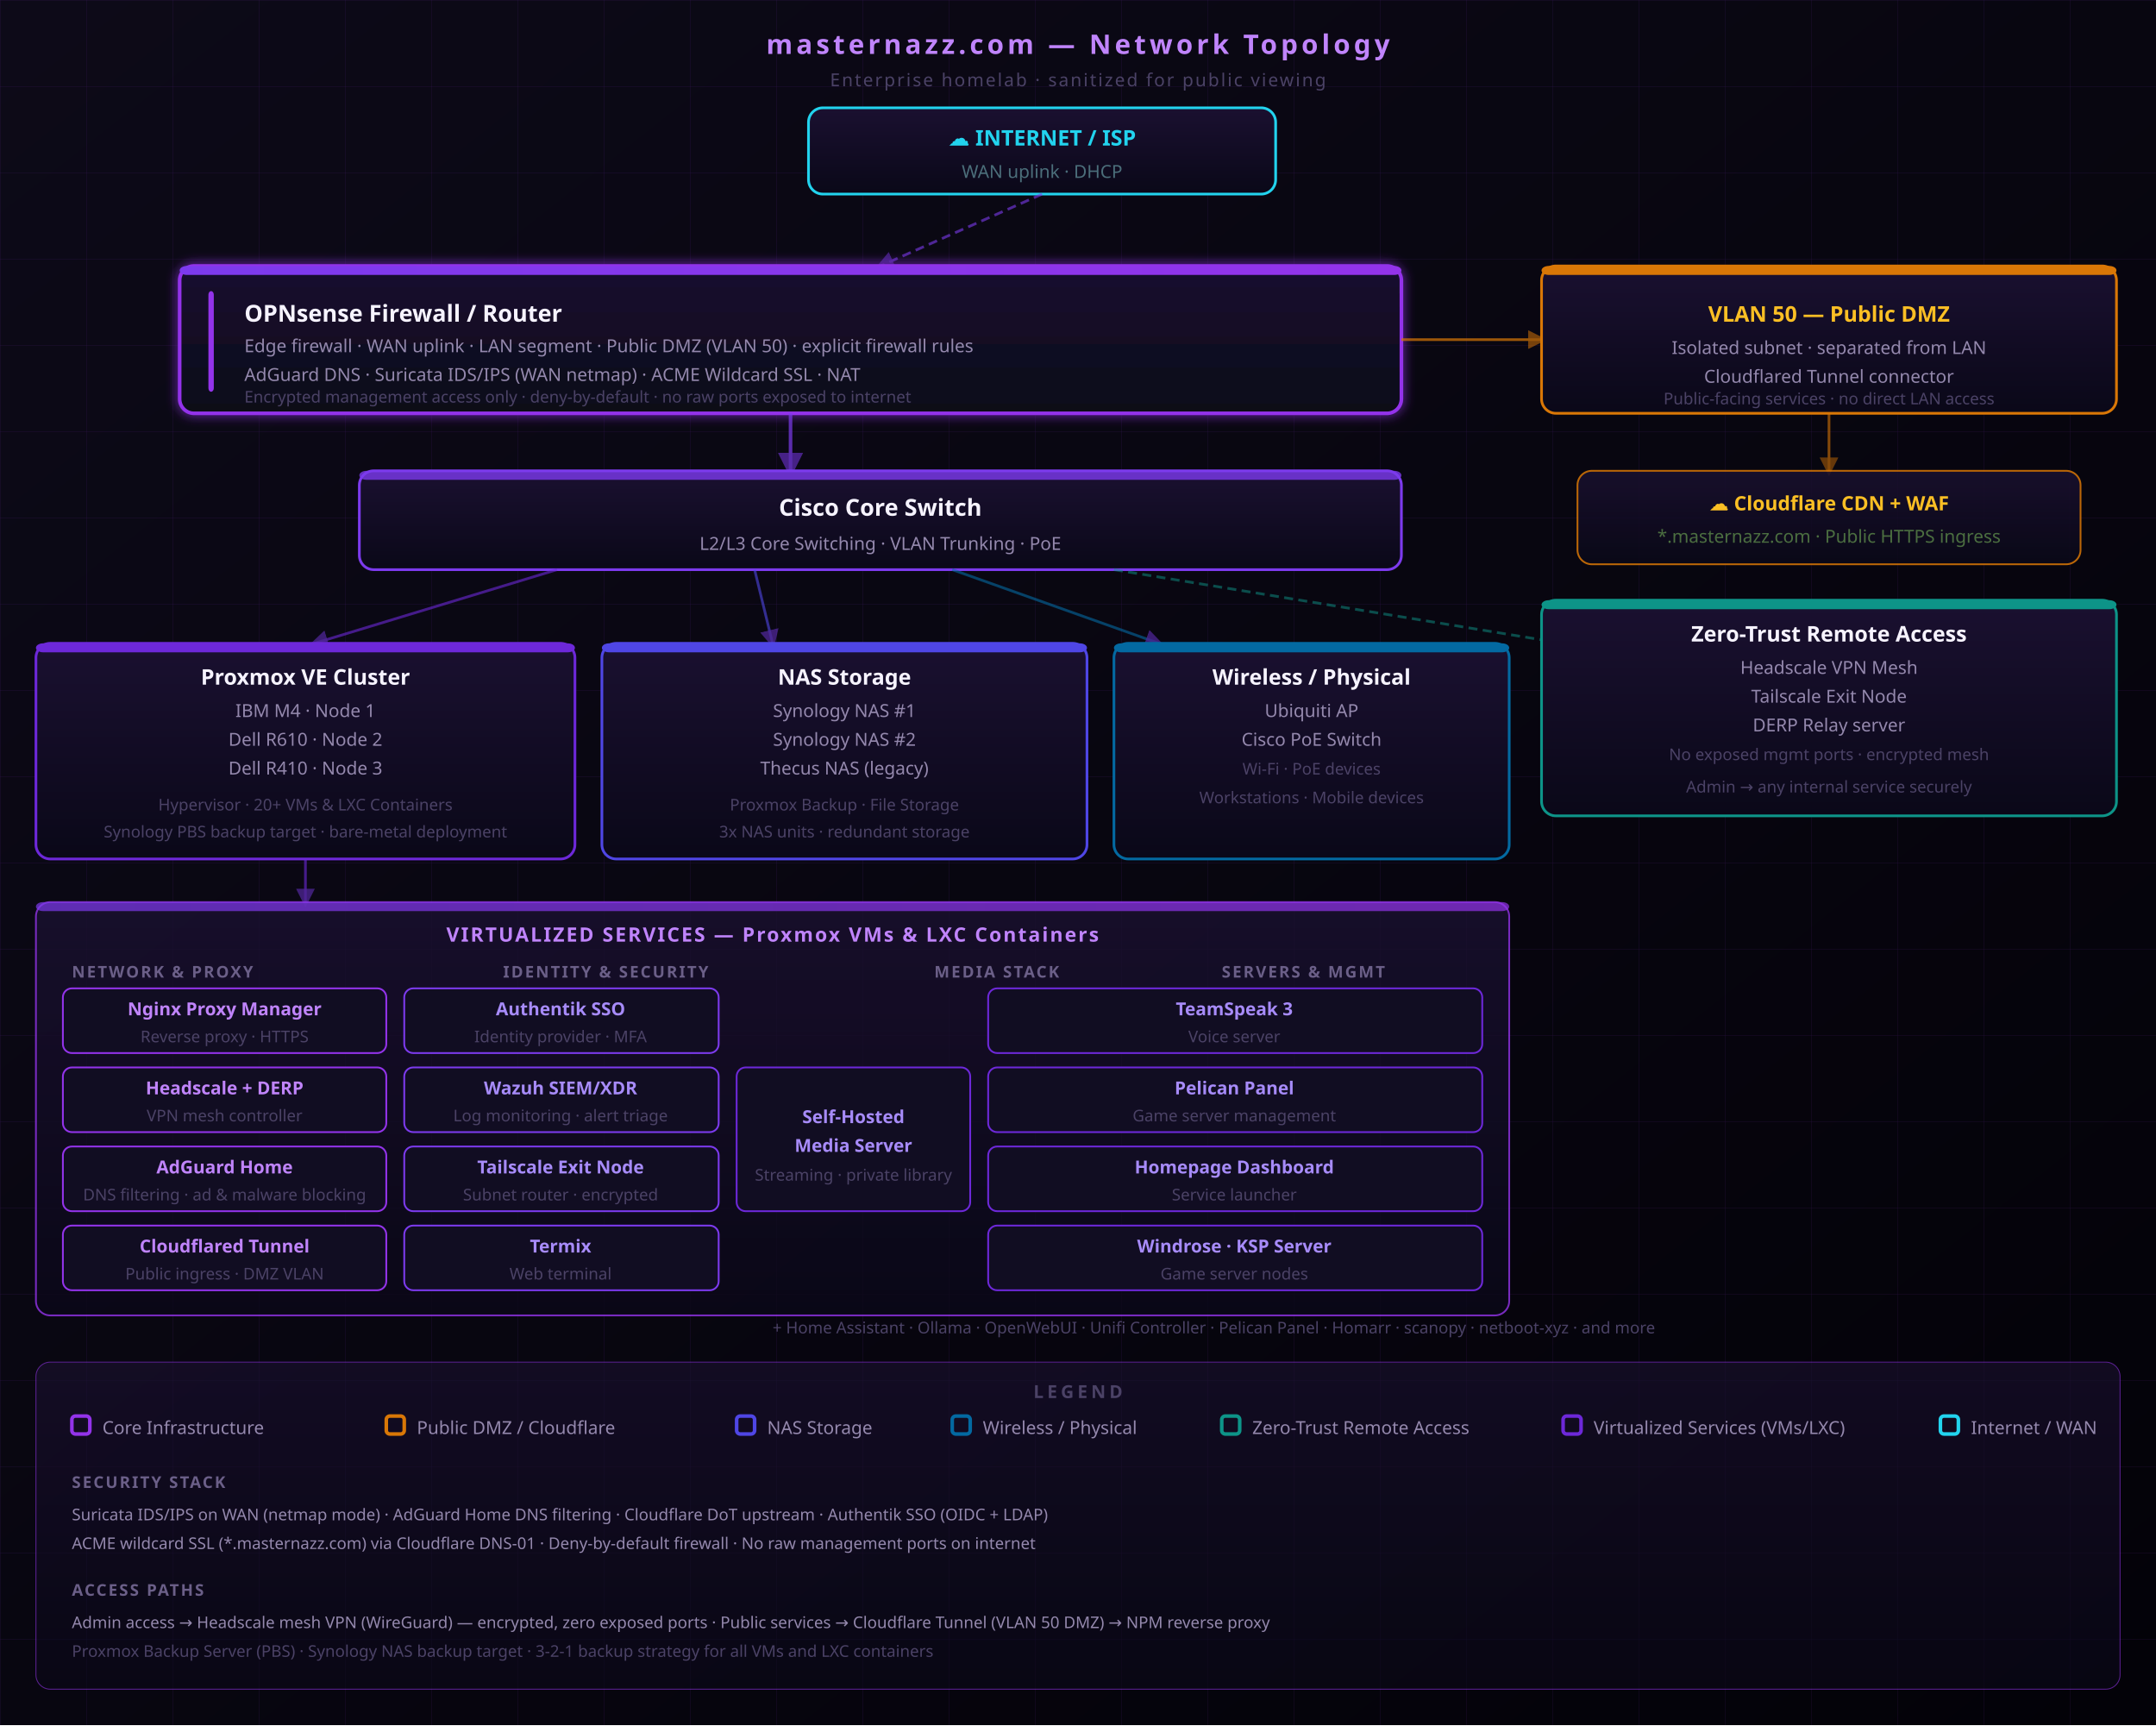
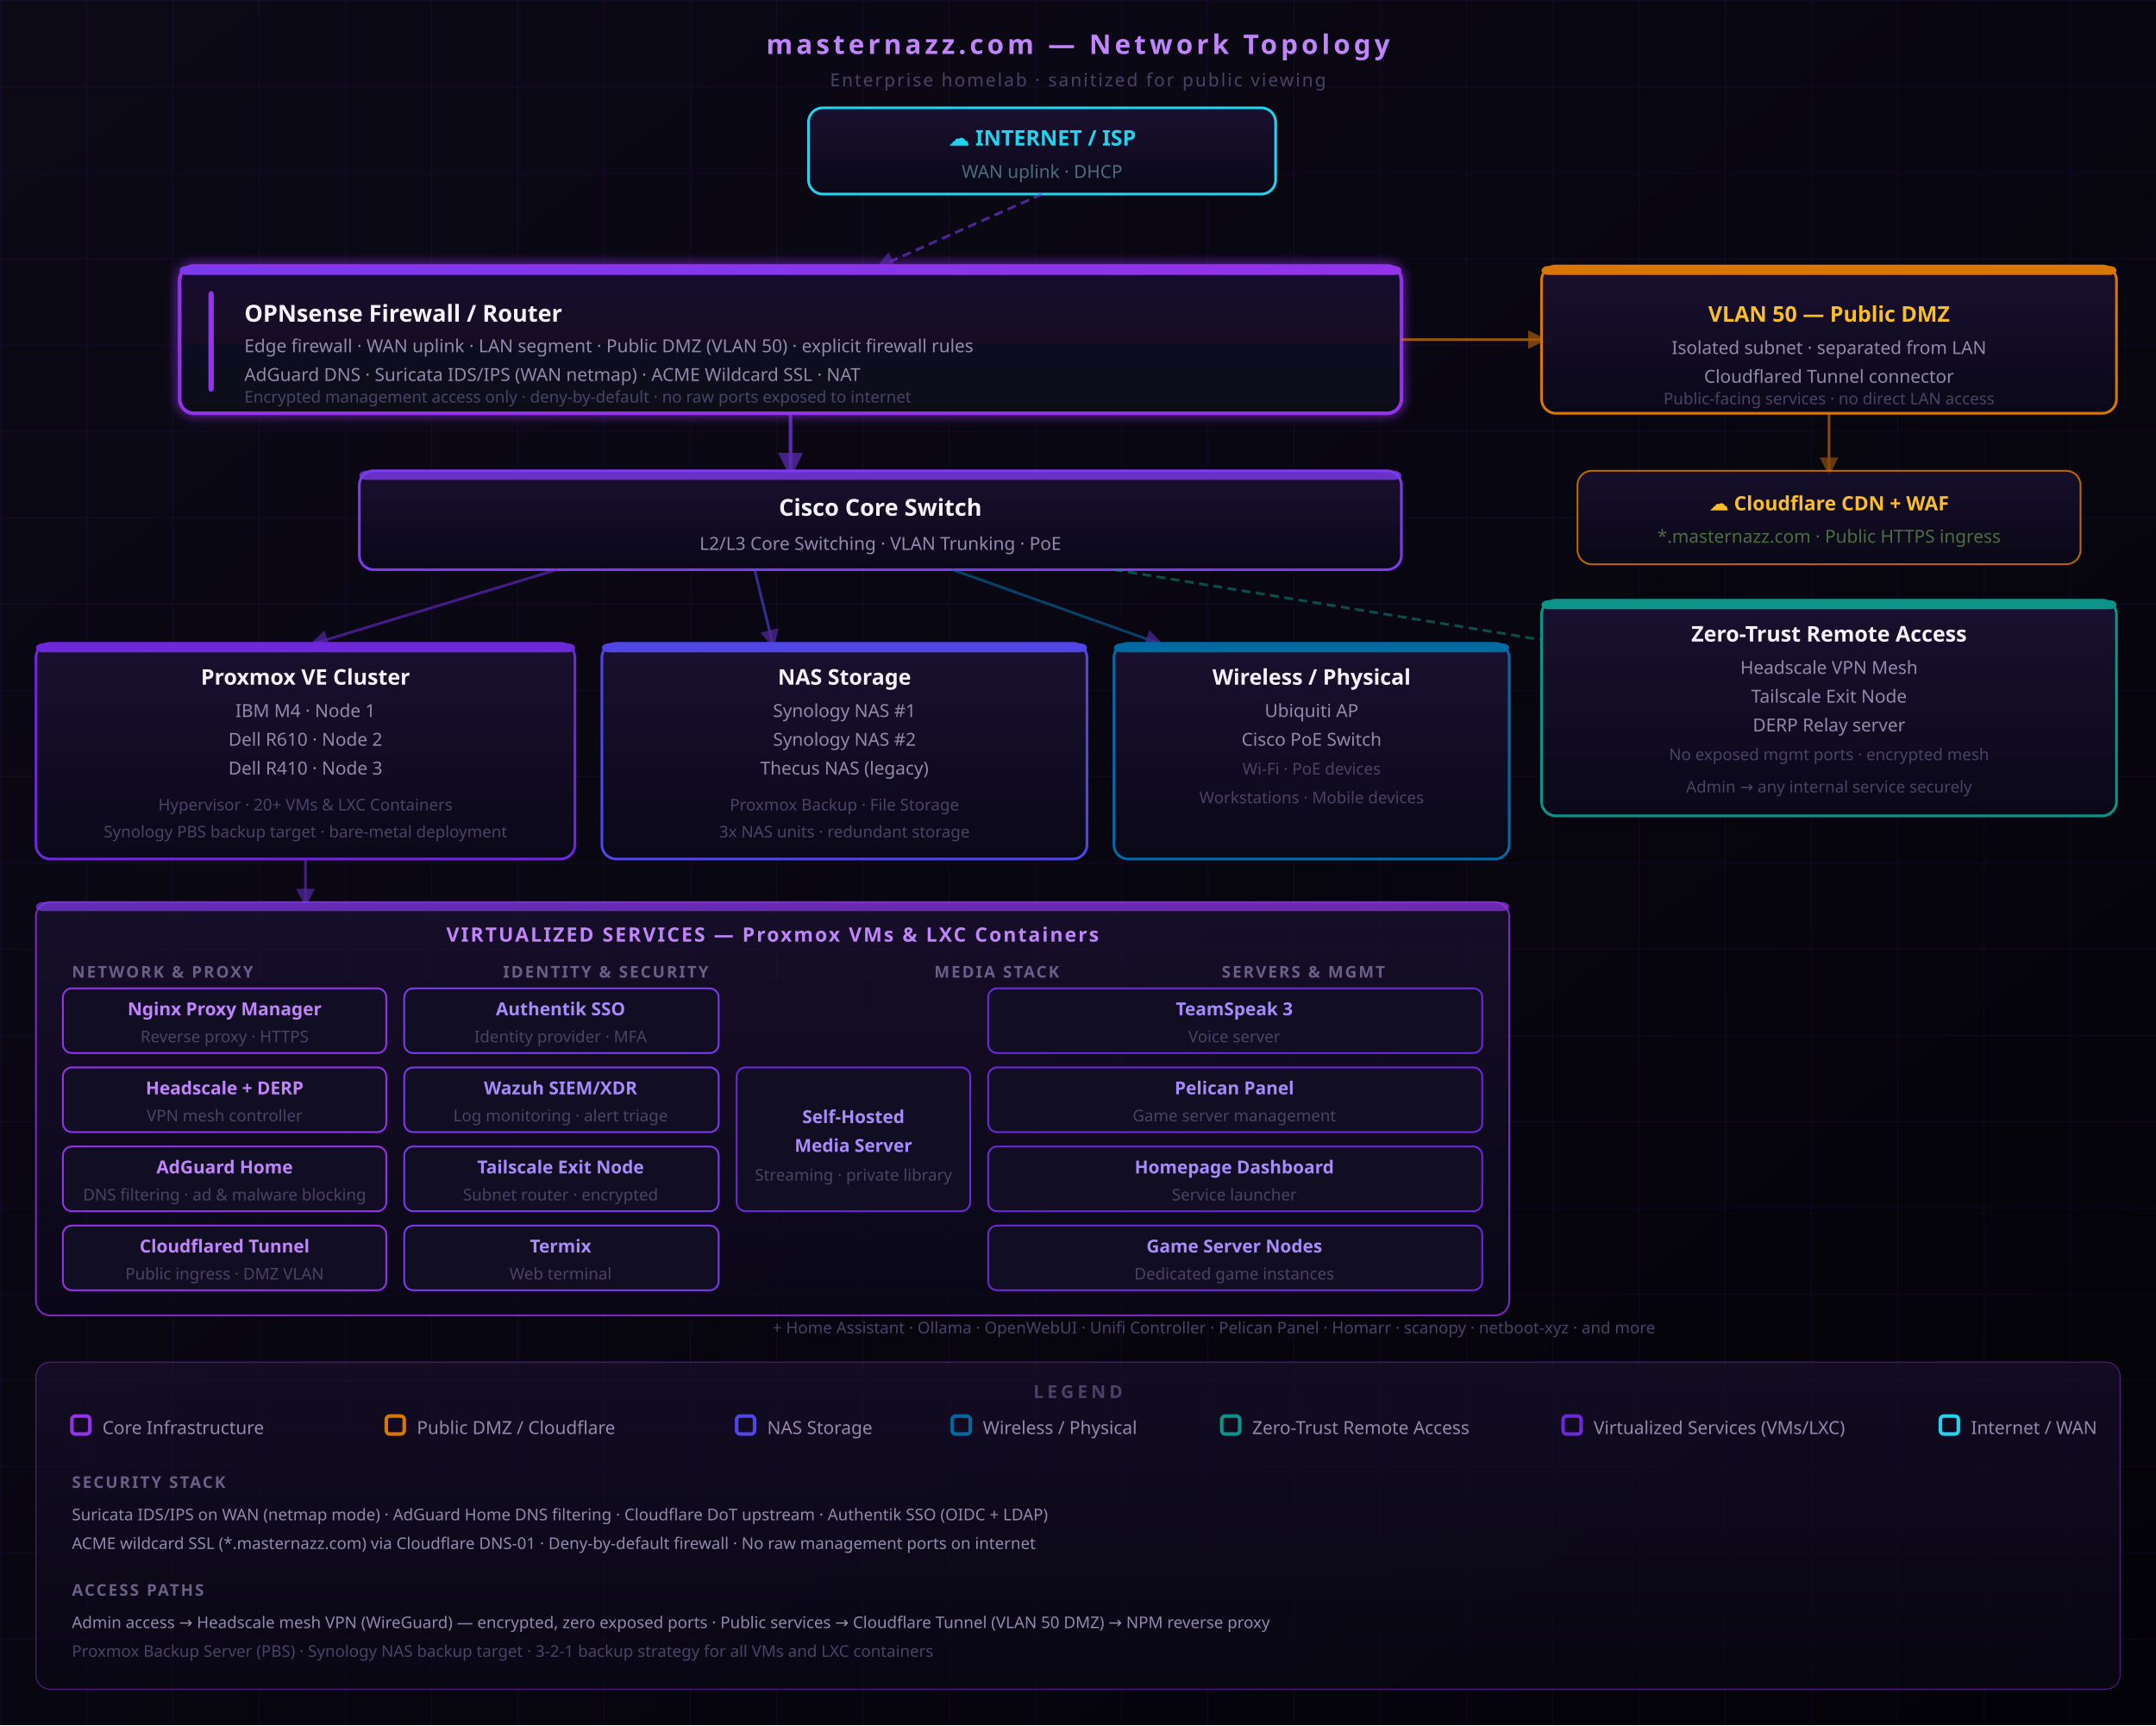
<svg xmlns="http://www.w3.org/2000/svg" width="1200" height="960" viewBox="0 0 1200 960" font-family="'Segoe UI', system-ui, sans-serif">
  <defs>
    <linearGradient id="bg" x1="0" y1="0" x2="1" y2="1" gradientUnits="objectBoundingBox">
      <stop offset="0%" stop-color="#0d0a18" />
      <stop offset="100%" stop-color="#030208" />
    </linearGradient>
    <linearGradient id="card" x1="0" y1="0" x2="0" y2="1" gradientUnits="objectBoundingBox">
      <stop offset="0%" stop-color="#1a1030" />
      <stop offset="100%" stop-color="#0a0818" />
    </linearGradient>
    <linearGradient id="purpleBar" x1="0" y1="0" x2="1" y2="0" gradientUnits="objectBoundingBox">
      <stop offset="0%" stop-color="#7c3aed" />
      <stop offset="100%" stop-color="#9333ea" />
    </linearGradient>
    <pattern id="grid" width="48" height="48" patternUnits="userSpaceOnUse">
      <path d="M 48 0 L 0 0 0 48" fill="none" stroke="#9333ea" stroke-width="0.2" opacity="0.35" />
    </pattern>
    <filter id="glow">
      <feGaussianBlur in="SourceGraphic" stdDeviation="3" result="b" />
      <feMerge>
        <feMergeNode in="b" />
        <feMergeNode in="SourceGraphic" />
      </feMerge>
    </filter>
    <marker id="arr" markerWidth="7" markerHeight="7" refX="5" refY="3.5" orient="auto">
      <path d="M0,0 L0,7 L7,3.5 z" fill="#7c3aed" opacity="0.75" />
    </marker>
    <marker id="arrOrange" markerWidth="7" markerHeight="7" refX="5" refY="3.5" orient="auto">
      <path d="M0,0 L0,7 L7,3.5 z" fill="#d97706" opacity="0.75" />
    </marker>
    <marker id="arrTeal" markerWidth="7" markerHeight="7" refX="5" refY="3.5" orient="auto">
      <path d="M0,0 L0,7 L7,3.5 z" fill="#0d9488" opacity="0.75" />
    </marker>
  </defs>
  <rect width="1200" height="960" fill="url(#bg)" />
  <rect width="1200" height="960" fill="url(#grid)" />
  <text x="600" y="30" text-anchor="middle" fill="#c084fc" font-size="15" font-weight="700" letter-spacing="2">masternazz.com — Network Topology</text>
  <text x="600" y="48" text-anchor="middle" fill="#4b4266" font-size="10" letter-spacing="1">Enterprise homelab · sanitized for public viewing</text>
  <rect x="450" y="60" width="260" height="48" rx="8" fill="url(#card)" stroke="#22d3ee" stroke-width="1.5" />
  <text x="580" y="81" text-anchor="middle" fill="#22d3ee" font-size="12" font-weight="700">☁  INTERNET / ISP</text>
  <text x="580" y="99" text-anchor="middle" fill="#4b6e7a" font-size="10">WAN uplink · DHCP</text>
  <line x1="580" y1="108" x2="490" y2="148" stroke="#7c3aed" stroke-width="1.5" stroke-dasharray="5,3" opacity="0.6" marker-end="url(#arr)" />
  <rect x="100" y="148" width="680" height="82" rx="8" fill="url(#card)" stroke="#9333ea" stroke-width="2" filter="url(#glow)" />
  <rect x="100" y="148" width="680" height="5" rx="4" fill="url(#purpleBar)" />
  <rect x="116" y="162" width="3" height="56" rx="2" fill="#9333ea" />
  <text x="136" y="179" fill="#f6f3ff" font-size="13" font-weight="700">OPNsense Firewall / Router</text>
  <text x="136" y="196" fill="#9488ad" font-size="10">Edge firewall · WAN uplink · LAN segment · Public DMZ (VLAN 50) · explicit firewall rules</text>
  <text x="136" y="212" fill="#9488ad" font-size="10">AdGuard DNS · Suricata IDS/IPS (WAN netmap) · ACME Wildcard SSL · NAT</text>
  <text x="136" y="224" fill="#4b4266" font-size="9">Encrypted management access only · deny-by-default · no raw ports exposed to internet</text>
  <line x1="780" y1="189" x2="858" y2="189" stroke="#d97706" stroke-width="1.5" opacity="0.7" marker-end="url(#arrOrange)" />
  <rect x="858" y="148" width="320" height="82" rx="8" fill="url(#card)" stroke="#d97706" stroke-width="1.5" />
  <rect x="858" y="148" width="320" height="5" rx="4" fill="#d97706" />
  <text x="1018" y="179" text-anchor="middle" fill="#fbbf24" font-size="12" font-weight="700">VLAN 50 — Public DMZ</text>
  <text x="1018" y="197" text-anchor="middle" fill="#9488ad" font-size="10">Isolated subnet · separated from LAN</text>
  <text x="1018" y="213" text-anchor="middle" fill="#9488ad" font-size="10">Cloudflared Tunnel connector</text>
  <text x="1018" y="225" text-anchor="middle" fill="#4b4266" font-size="9">Public-facing services · no direct LAN access</text>
  <line x1="1018" y1="230" x2="1018" y2="262" stroke="#d97706" stroke-width="1.5" opacity="0.6" marker-end="url(#arrOrange)" />
  <rect x="878" y="262" width="280" height="52" rx="8" fill="url(#card)" stroke="#d97706" stroke-width="1" opacity="0.85" />
  <text x="1018" y="284" text-anchor="middle" fill="#fbbf24" font-size="11" font-weight="600">☁  Cloudflare CDN + WAF</text>
  <text x="1018" y="302" text-anchor="middle" fill="#4b6e40" font-size="10">*.masternazz.com · Public HTTPS ingress</text>
  <line x1="440" y1="230" x2="440" y2="262" stroke="#7c3aed" stroke-width="2" opacity="0.7" marker-end="url(#arr)" />
  <rect x="200" y="262" width="580" height="55" rx="8" fill="url(#card)" stroke="#7c3aed" stroke-width="1.5" />
  <rect x="200" y="262" width="580" height="5" rx="4" fill="#7c3aed" opacity="0.8" />
  <text x="490" y="287" text-anchor="middle" fill="#f6f3ff" font-size="13" font-weight="700">Cisco Core Switch</text>
  <text x="490" y="306" text-anchor="middle" fill="#9488ad" font-size="10">L2/L3 Core Switching · VLAN Trunking · PoE</text>
  <line x1="310" y1="317" x2="175" y2="358" stroke="#6d28d9" stroke-width="1.5" opacity="0.6" marker-end="url(#arr)" />
  <line x1="420" y1="317" x2="430" y2="358" stroke="#4f46e5" stroke-width="1.5" opacity="0.6" marker-end="url(#arr)" />
  <line x1="530" y1="317" x2="645" y2="358" stroke="#0369a1" stroke-width="1.5" opacity="0.6" marker-end="url(#arr)" />
  <line x1="620" y1="317" x2="870" y2="358" stroke="#0d9488" stroke-width="1.5" stroke-dasharray="5,3" opacity="0.5" marker-end="url(#arrTeal)" />
  <rect x="20" y="358" width="300" height="120" rx="8" fill="url(#card)" stroke="#6d28d9" stroke-width="1.5" />
  <rect x="20" y="358" width="300" height="5" rx="4" fill="#6d28d9" />
  <text x="170" y="381" text-anchor="middle" fill="#f6f3ff" font-size="12" font-weight="700">Proxmox VE Cluster</text>
  <text x="170" y="399" text-anchor="middle" fill="#9488ad" font-size="10">IBM M4 · Node 1</text>
  <text x="170" y="415" text-anchor="middle" fill="#9488ad" font-size="10">Dell R610 · Node 2</text>
  <text x="170" y="431" text-anchor="middle" fill="#9488ad" font-size="10">Dell R410 · Node 3</text>
  <text x="170" y="451" text-anchor="middle" fill="#4b4266" font-size="9">Hypervisor · 20+ VMs &amp; LXC Containers</text>
  <text x="170" y="466" text-anchor="middle" fill="#4b4266" font-size="9">Synology PBS backup target · bare-metal deployment</text>
  <rect x="335" y="358" width="270" height="120" rx="8" fill="url(#card)" stroke="#4f46e5" stroke-width="1.5" />
  <rect x="335" y="358" width="270" height="5" rx="4" fill="#4f46e5" />
  <text x="470" y="381" text-anchor="middle" fill="#f6f3ff" font-size="12" font-weight="700">NAS Storage</text>
  <text x="470" y="399" text-anchor="middle" fill="#9488ad" font-size="10">Synology NAS #1</text>
  <text x="470" y="415" text-anchor="middle" fill="#9488ad" font-size="10">Synology NAS #2</text>
  <text x="470" y="431" text-anchor="middle" fill="#9488ad" font-size="10">Thecus NAS (legacy)</text>
  <text x="470" y="451" text-anchor="middle" fill="#4b4266" font-size="9">Proxmox Backup · File Storage</text>
  <text x="470" y="466" text-anchor="middle" fill="#4b4266" font-size="9">3x NAS units · redundant storage</text>
  <rect x="620" y="358" width="220" height="120" rx="8" fill="url(#card)" stroke="#0369a1" stroke-width="1.5" />
  <rect x="620" y="358" width="220" height="5" rx="4" fill="#0369a1" />
  <text x="730" y="381" text-anchor="middle" fill="#f6f3ff" font-size="12" font-weight="700">Wireless / Physical</text>
  <text x="730" y="399" text-anchor="middle" fill="#9488ad" font-size="10">Ubiquiti AP</text>
  <text x="730" y="415" text-anchor="middle" fill="#9488ad" font-size="10">Cisco PoE Switch</text>
  <text x="730" y="431" text-anchor="middle" fill="#4b4266" font-size="9">Wi-Fi · PoE devices</text>
  <text x="730" y="447" text-anchor="middle" fill="#4b4266" font-size="9">Workstations · Mobile devices</text>
  <rect x="858" y="334" width="320" height="120" rx="8" fill="url(#card)" stroke="#0d9488" stroke-width="1.5" />
  <rect x="858" y="334" width="320" height="5" rx="4" fill="#0d9488" />
  <text x="1018" y="357" text-anchor="middle" fill="#f6f3ff" font-size="12" font-weight="700">Zero-Trust Remote Access</text>
  <text x="1018" y="375" text-anchor="middle" fill="#9488ad" font-size="10">Headscale VPN Mesh</text>
  <text x="1018" y="391" text-anchor="middle" fill="#9488ad" font-size="10">Tailscale Exit Node</text>
  <text x="1018" y="407" text-anchor="middle" fill="#9488ad" font-size="10">DERP Relay server</text>
  <text x="1018" y="423" text-anchor="middle" fill="#4b4266" font-size="9">No exposed mgmt ports · encrypted mesh</text>
  <text x="1018" y="441" text-anchor="middle" fill="#4b4266" font-size="9">Admin → any internal service securely</text>
  <line x1="170" y1="478" x2="170" y2="502" stroke="#6d28d9" stroke-width="1.5" opacity="0.6" marker-end="url(#arr)" />
  <rect x="20" y="502" width="820" height="230" rx="8" fill="url(#card)" stroke="#9333ea" stroke-width="1" opacity="0.8" />
  <rect x="20" y="502" width="820" height="5" rx="4" fill="url(#purpleBar)" opacity="0.7" />
  <text x="430" y="524" text-anchor="middle" fill="#c084fc" font-size="11" font-weight="700" letter-spacing="1">VIRTUALIZED SERVICES — Proxmox VMs &amp; LXC Containers</text>
  <text x="40" y="544" fill="#6b5f88" font-size="9" font-weight="700" letter-spacing="1">NETWORK &amp; PROXY</text>
  <text x="280" y="544" fill="#6b5f88" font-size="9" font-weight="700" letter-spacing="1">IDENTITY &amp; SECURITY</text>
  <text x="520" y="544" fill="#6b5f88" font-size="9" font-weight="700" letter-spacing="1">MEDIA STACK</text>
  <text x="680" y="544" fill="#6b5f88" font-size="9" font-weight="700" letter-spacing="1">SERVERS &amp; MGMT</text>
  <rect x="35" y="550" width="180" height="36" rx="5" fill="#110d22" stroke="#9333ea" stroke-width="1" />
  <text x="125" y="565" text-anchor="middle" fill="#c084fc" font-size="10" font-weight="600">Nginx Proxy Manager</text>
  <text x="125" y="580" text-anchor="middle" fill="#4b4266" font-size="9">Reverse proxy · HTTPS</text>
  <rect x="35" y="594" width="180" height="36" rx="5" fill="#110d22" stroke="#9333ea" stroke-width="1" />
  <text x="125" y="609" text-anchor="middle" fill="#c084fc" font-size="10" font-weight="600">Headscale + DERP</text>
  <text x="125" y="624" text-anchor="middle" fill="#4b4266" font-size="9">VPN mesh controller</text>
  <rect x="35" y="638" width="180" height="36" rx="5" fill="#110d22" stroke="#9333ea" stroke-width="1" />
  <text x="125" y="653" text-anchor="middle" fill="#c084fc" font-size="10" font-weight="600">AdGuard Home</text>
  <text x="125" y="668" text-anchor="middle" fill="#4b4266" font-size="9">DNS filtering · ad &amp; malware blocking</text>
  <rect x="35" y="682" width="180" height="36" rx="5" fill="#110d22" stroke="#9333ea" stroke-width="1" />
  <text x="125" y="697" text-anchor="middle" fill="#c084fc" font-size="10" font-weight="600">Cloudflared Tunnel</text>
  <text x="125" y="712" text-anchor="middle" fill="#4b4266" font-size="9">Public ingress · DMZ VLAN</text>
  <rect x="225" y="550" width="175" height="36" rx="5" fill="#110d22" stroke="#7c3aed" stroke-width="1" />
  <text x="312" y="565" text-anchor="middle" fill="#a78bfa" font-size="10" font-weight="600">Authentik SSO</text>
  <text x="312" y="580" text-anchor="middle" fill="#4b4266" font-size="9">Identity provider · MFA</text>
  <rect x="225" y="594" width="175" height="36" rx="5" fill="#110d22" stroke="#7c3aed" stroke-width="1" />
  <text x="312" y="609" text-anchor="middle" fill="#a78bfa" font-size="10" font-weight="600">Wazuh SIEM/XDR</text>
  <text x="312" y="624" text-anchor="middle" fill="#4b4266" font-size="9">Log monitoring · alert triage</text>
  <rect x="225" y="638" width="175" height="36" rx="5" fill="#110d22" stroke="#7c3aed" stroke-width="1" />
  <text x="312" y="653" text-anchor="middle" fill="#a78bfa" font-size="10" font-weight="600">Tailscale Exit Node</text>
  <text x="312" y="668" text-anchor="middle" fill="#4b4266" font-size="9">Subnet router · encrypted</text>
  <rect x="225" y="682" width="175" height="36" rx="5" fill="#110d22" stroke="#7c3aed" stroke-width="1" />
  <text x="312" y="697" text-anchor="middle" fill="#a78bfa" font-size="10" font-weight="600">Termix</text>
  <text x="312" y="712" text-anchor="middle" fill="#4b4266" font-size="9">Web terminal</text>
  <rect x="410" y="594" width="130" height="80" rx="5" fill="#110d22" stroke="#6d28d9" stroke-width="1" />
  <text x="475" y="625" text-anchor="middle" fill="#a78bfa" font-size="10" font-weight="600">Self-Hosted</text>
  <text x="475" y="641" text-anchor="middle" fill="#a78bfa" font-size="10" font-weight="600">Media Server</text>
  <text x="475" y="657" text-anchor="middle" fill="#4b4266" font-size="9">Streaming · private library</text>
  <rect x="550" y="550" width="275" height="36" rx="5" fill="#110d22" stroke="#6d28d9" stroke-width="1" />
  <text x="687" y="565" text-anchor="middle" fill="#a78bfa" font-size="10" font-weight="600">TeamSpeak 3</text>
  <text x="687" y="580" text-anchor="middle" fill="#4b4266" font-size="9">Voice server</text>
  <rect x="550" y="594" width="275" height="36" rx="5" fill="#110d22" stroke="#6d28d9" stroke-width="1" />
  <text x="687" y="609" text-anchor="middle" fill="#a78bfa" font-size="10" font-weight="600">Pelican Panel</text>
  <text x="687" y="624" text-anchor="middle" fill="#4b4266" font-size="9">Game server management</text>
  <rect x="550" y="638" width="275" height="36" rx="5" fill="#110d22" stroke="#6d28d9" stroke-width="1" />
  <text x="687" y="653" text-anchor="middle" fill="#a78bfa" font-size="10" font-weight="600">Homepage Dashboard</text>
  <text x="687" y="668" text-anchor="middle" fill="#4b4266" font-size="9">Service launcher</text>
  <rect x="550" y="682" width="275" height="36" rx="5" fill="#110d22" stroke="#6d28d9" stroke-width="1" />
-   <text x="687" y="697" text-anchor="middle" fill="#a78bfa" font-size="10" font-weight="600">Windrose · KSP Server</text>
-   <text x="687" y="712" text-anchor="middle" fill="#4b4266" font-size="9">Game server nodes</text>
+   <text x="687" y="697" text-anchor="middle" fill="#a78bfa" font-size="10" font-weight="600">Game Server Nodes</text>
+   <text x="687" y="712" text-anchor="middle" fill="#4b4266" font-size="9">Dedicated game instances</text>
  <text x="430" y="742" fill="#4b4266" font-size="9">+ Home Assistant · Ollama · OpenWebUI · Unifi Controller · Pelican Panel · Homarr · scanopy · netboot-xyz · and more</text>
  <rect x="20" y="758" width="1160" height="182" rx="8" fill="url(#card)" stroke="#9333ea" stroke-width="0.5" opacity="0.6" />
  <text x="600" y="778" text-anchor="middle" fill="#4b4266" font-size="10" font-weight="700" letter-spacing="2">LEGEND</text>
  <rect x="40" y="788" width="10" height="10" rx="2" fill="none" stroke="#9333ea" stroke-width="2" />
  <text x="57" y="798" fill="#9488ad" font-size="10">Core Infrastructure</text>
  <rect x="215" y="788" width="10" height="10" rx="2" fill="none" stroke="#d97706" stroke-width="2" />
  <text x="232" y="798" fill="#9488ad" font-size="10">Public DMZ / Cloudflare</text>
  <rect x="410" y="788" width="10" height="10" rx="2" fill="none" stroke="#4f46e5" stroke-width="2" />
  <text x="427" y="798" fill="#9488ad" font-size="10">NAS Storage</text>
  <rect x="530" y="788" width="10" height="10" rx="2" fill="none" stroke="#0369a1" stroke-width="2" />
  <text x="547" y="798" fill="#9488ad" font-size="10">Wireless / Physical</text>
  <rect x="680" y="788" width="10" height="10" rx="2" fill="none" stroke="#0d9488" stroke-width="2" />
  <text x="697" y="798" fill="#9488ad" font-size="10">Zero-Trust Remote Access</text>
  <rect x="870" y="788" width="10" height="10" rx="2" fill="none" stroke="#6d28d9" stroke-width="2" />
  <text x="887" y="798" fill="#9488ad" font-size="10">Virtualized Services (VMs/LXC)</text>
  <rect x="1080" y="788" width="10" height="10" rx="2" fill="none" stroke="#22d3ee" stroke-width="2" />
  <text x="1097" y="798" fill="#9488ad" font-size="10">Internet / WAN</text>
  <text x="40" y="828" fill="#6b5f88" font-size="9" font-weight="700" letter-spacing="1">SECURITY STACK</text>
  <text x="40" y="846" fill="#9488ad" font-size="9">Suricata IDS/IPS on WAN (netmap mode) · AdGuard Home DNS filtering · Cloudflare DoT upstream · Authentik SSO (OIDC + LDAP)</text>
  <text x="40" y="862" fill="#9488ad" font-size="9">ACME wildcard SSL (*.masternazz.com) via Cloudflare DNS-01 · Deny-by-default firewall · No raw management ports on internet</text>
  <text x="40" y="888" fill="#6b5f88" font-size="9" font-weight="700" letter-spacing="1">ACCESS PATHS</text>
  <text x="40" y="906" fill="#9488ad" font-size="9">Admin access → Headscale mesh VPN (WireGuard) — encrypted, zero exposed ports · Public services → Cloudflare Tunnel (VLAN 50 DMZ) → NPM reverse proxy</text>
  <text x="40" y="922" fill="#4b4266" font-size="9">Proxmox Backup Server (PBS) · Synology NAS backup target · 3-2-1 backup strategy for all VMs and LXC containers</text>
</svg>
